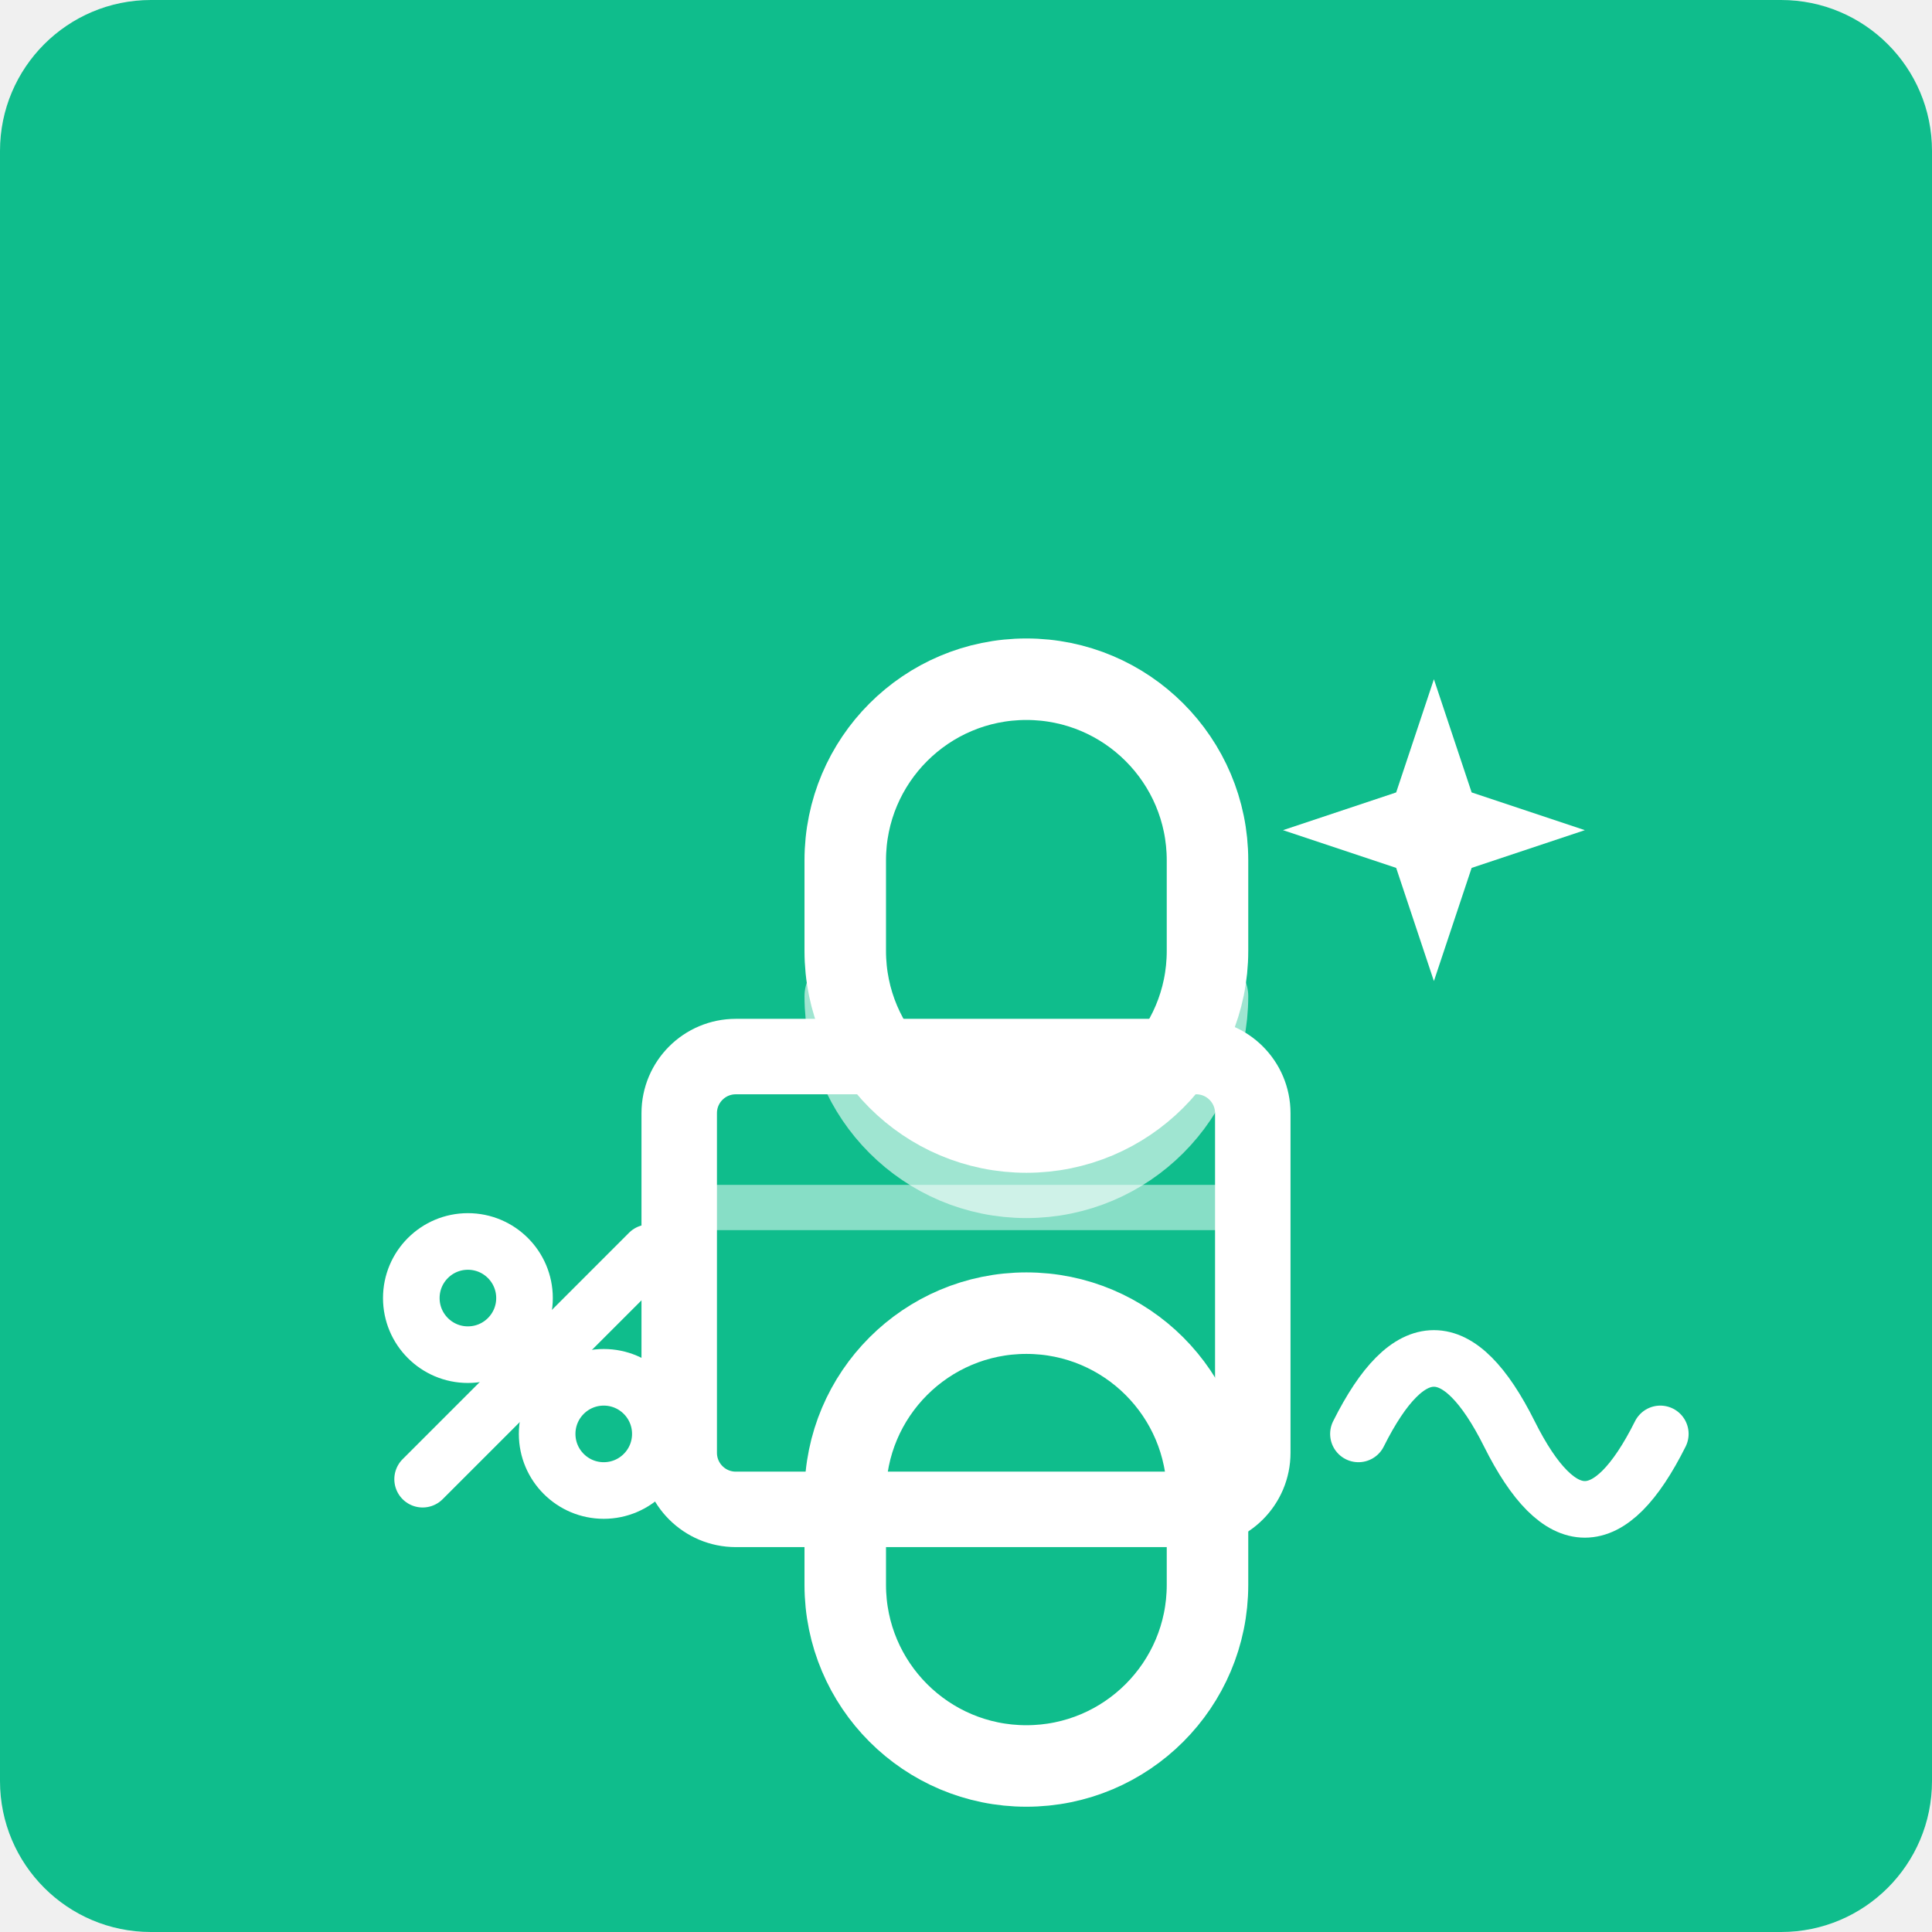
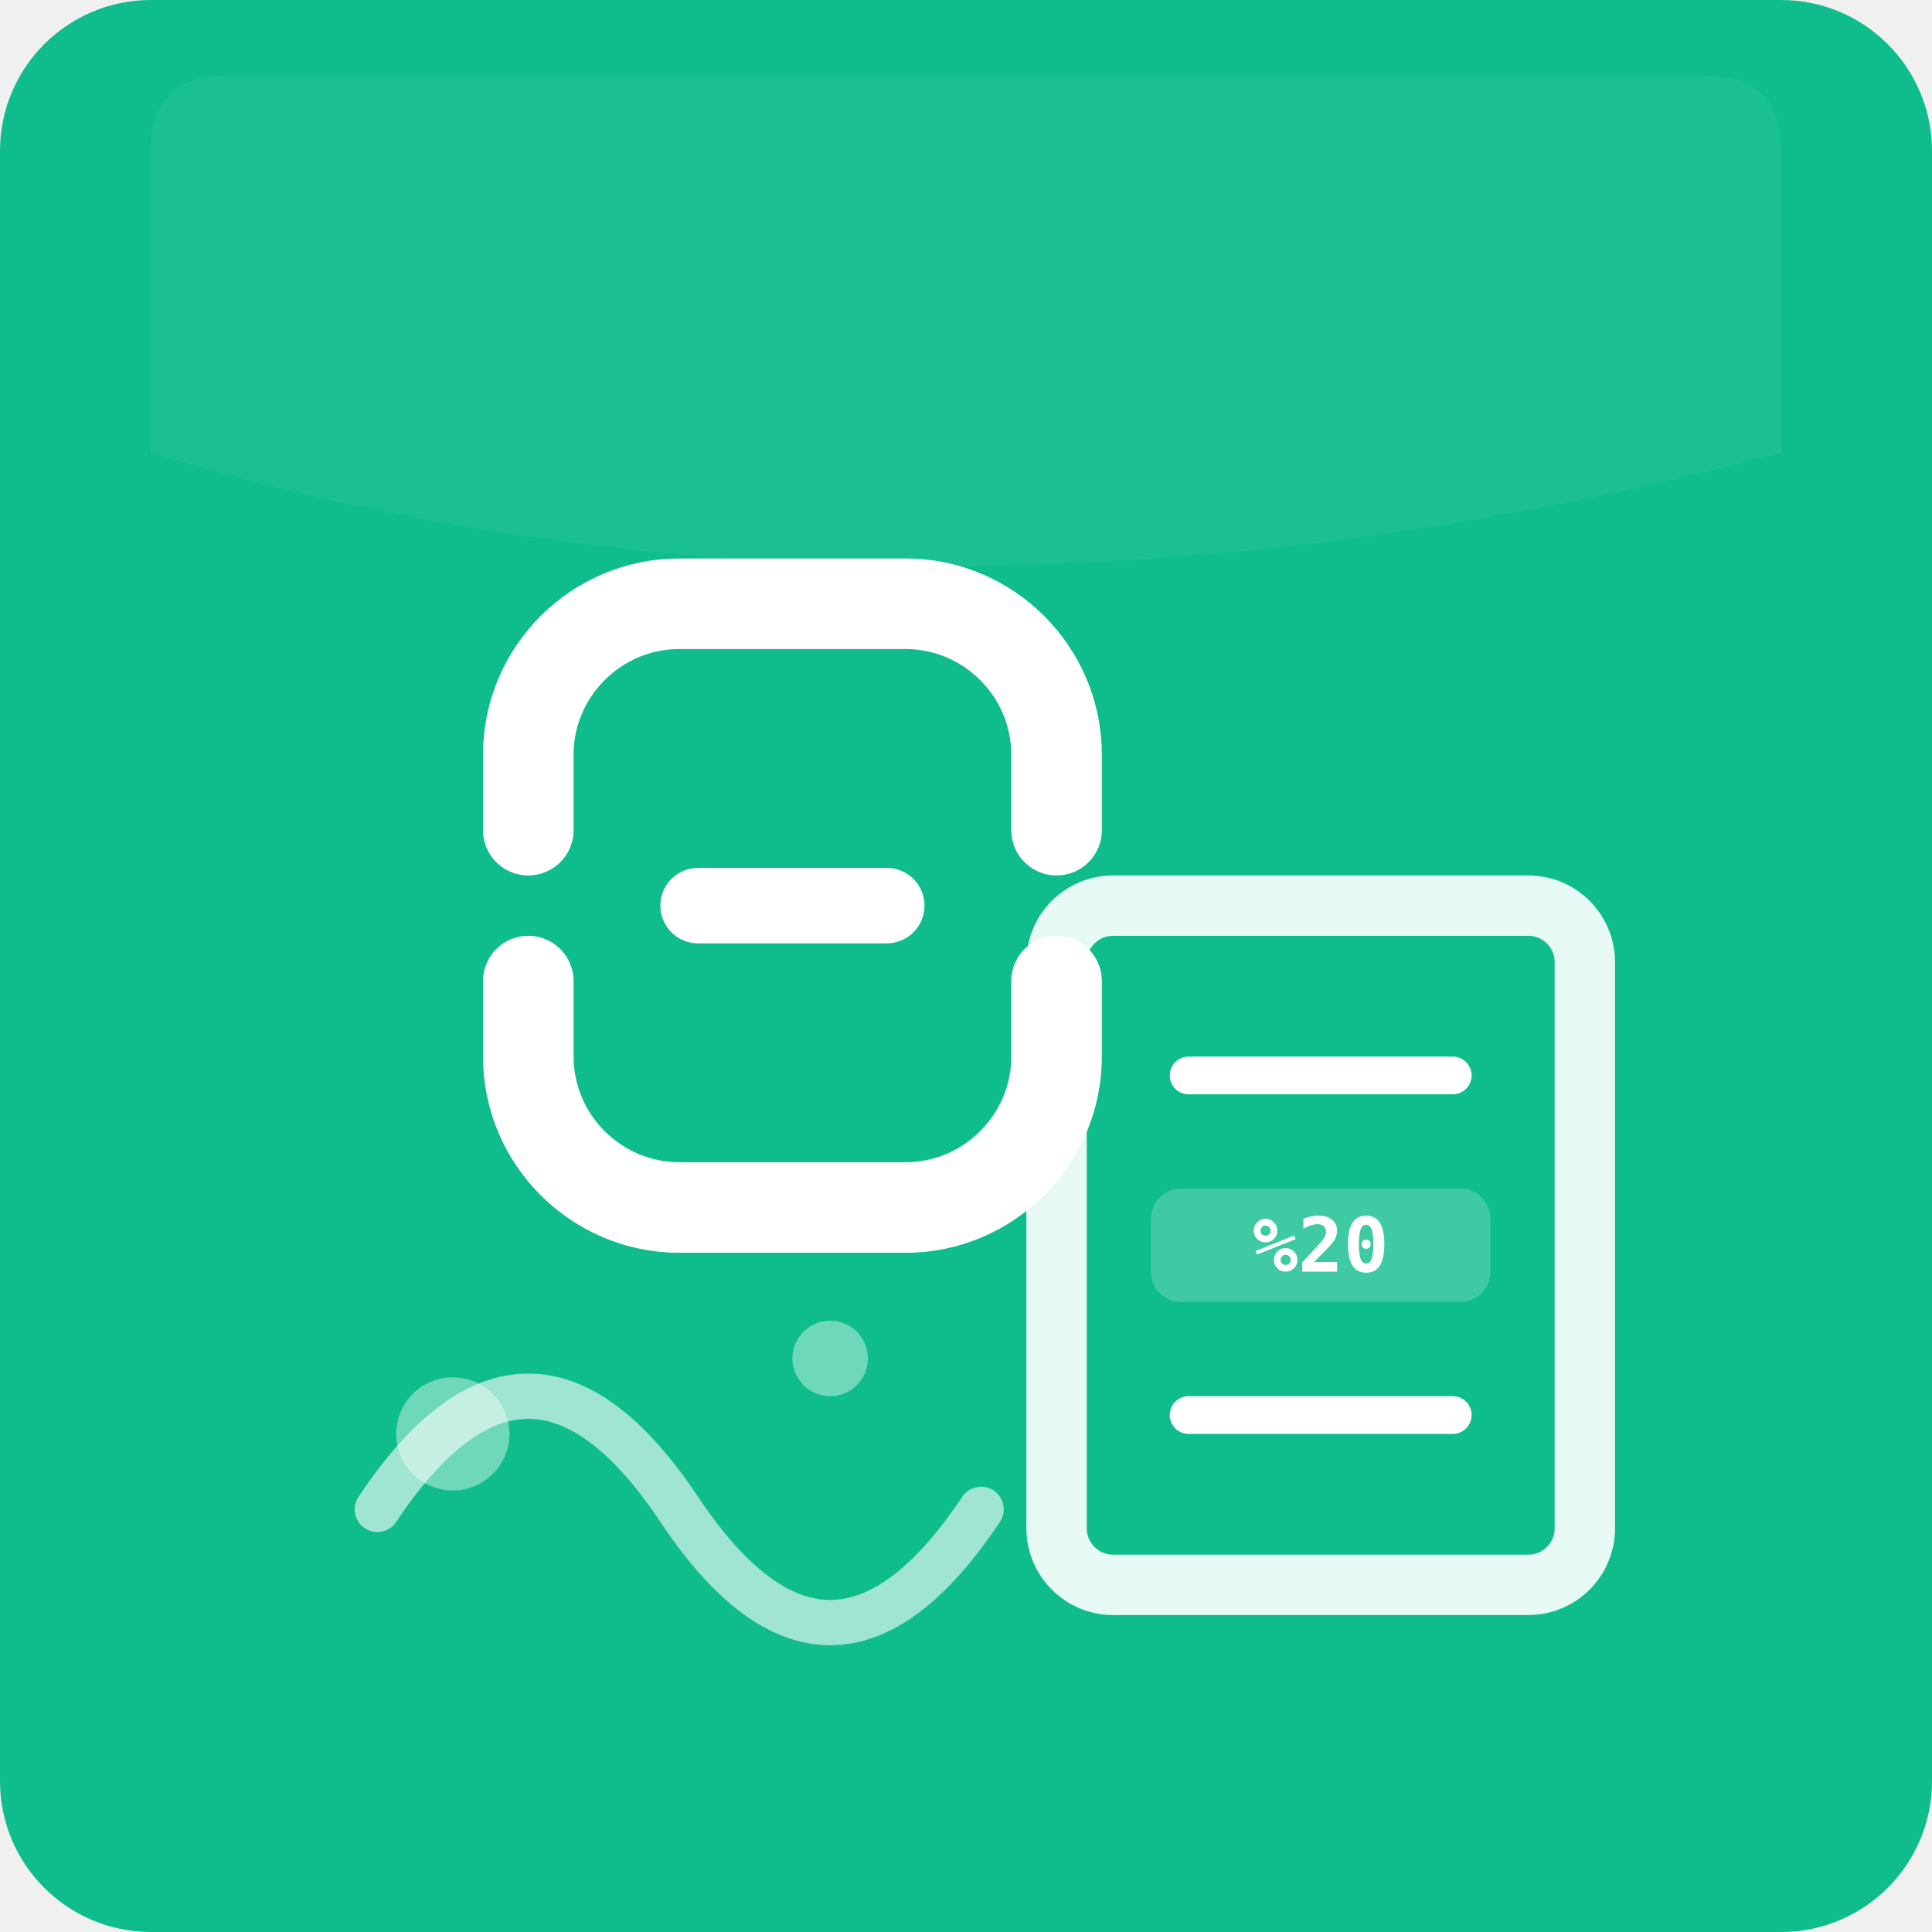
<svg xmlns="http://www.w3.org/2000/svg" width="512" height="512" viewBox="0 0 512 512">
  <rect width="512" height="512" rx="40" fill="#0fbd8c" />
-   <g transform="translate(140, 120) scale(1.2)">
-     <path d="M110 50 a40 40 0 0 0 -40 40 v20 a40 40 0 0 0 80 0 v-20 a40 40 0 0 0 -40 -40 Z" fill="none" stroke="white" stroke-width="18" stroke-linecap="round" />
-     <path d="M70 120 a40 40 0 0 0 80 0" fill="none" stroke="white" stroke-width="18" stroke-linecap="round" opacity="0.6" />
-     <path d="M110 130 a40 40 0 0 0 40 -40 v-20 a40 40 0 0 0 -80 0 v20 a40 40 0 0 0 40 40 Z" fill="none" stroke="white" stroke-width="18" stroke-linecap="round" transform="rotate(180, 110, 130) translate(0, -60)" />
+   <g transform="translate(100, 140)">
+     <path d="M40 80 v-20 c0-22 18-40 40-40 h60 c22 0 40 18 40 40 v20" fill="none" stroke="white" stroke-width="24" stroke-linecap="round" />
+     <path d="M40 120 v20 c0 22 18 40 40 40 h60 c22 0 40-18 40-40 v-20" fill="none" stroke="white" stroke-width="24" stroke-linecap="round" />
+     <rect x="75" y="90" width="70" height="20" rx="10" fill="white" />
  </g>
-   <rect x="180" y="280" width="152" height="120" rx="15" fill="none" stroke="white" stroke-width="20" />
-   <path d="M180 320 h152" fill="none" stroke="white" stroke-width="12" opacity="0.5" />
-   <path d="M380 180 l10 30 l30 10 l-30 10 l-10 30 l-10 -30 l-30 -10 l30 -10 Z" fill="white">
-     <animate attributeName="opacity" values="1;0.4;1" dur="1.5s" repeatCount="indefinite" />
-   </path>
-   <g transform="translate(100, 320) scale(0.6)" stroke="white" stroke-width="25">
-     <circle cx="40" cy="40" r="25" fill="none" />
-     <line x1="120" y1="20" x2="20" y2="120" stroke-linecap="round" />
-     <circle cx="100" cy="100" r="25" fill="none" />
+   <g transform="translate(280, 240)">
+     <rect width="140" height="180" rx="15" fill="none" stroke="white" stroke-width="16" opacity="0.9" />
+     <rect x="30" y="40" width="80" height="10" rx="5" fill="white" />
+     <g transform="translate(25, 75)">
+       <rect width="90" height="30" rx="8" fill="white" opacity="0.2" />
+       <text x="45" y="22" font-family="monospace" font-weight="bold" font-size="20" fill="white" text-anchor="middle">%20</text>
+     </g>
+     <rect x="30" y="130" width="80" height="10" rx="5" fill="white" />
  </g>
-   <path d="M360 380 q20 -40 40 0 t40 0" fill="none" stroke="white" stroke-width="15" stroke-linecap="round" />
+   <g transform="translate(80, 340)">
+     <path d="M20 60 q40-60 80 0 t80 0" fill="none" stroke="white" stroke-width="12" stroke-linecap="round" opacity="0.6" />
+     <circle cx="40" cy="40" r="15" fill="white" opacity="0.4" />
+     <circle cx="140" cy="20" r="10" fill="white" opacity="0.4" />
+   </g>
+   <path d="M40 40 q0-20 20-20 h392 q20 0 20 20 v80 c-150 40-300 40-432 0 z" fill="white" opacity="0.05" />
</svg>
